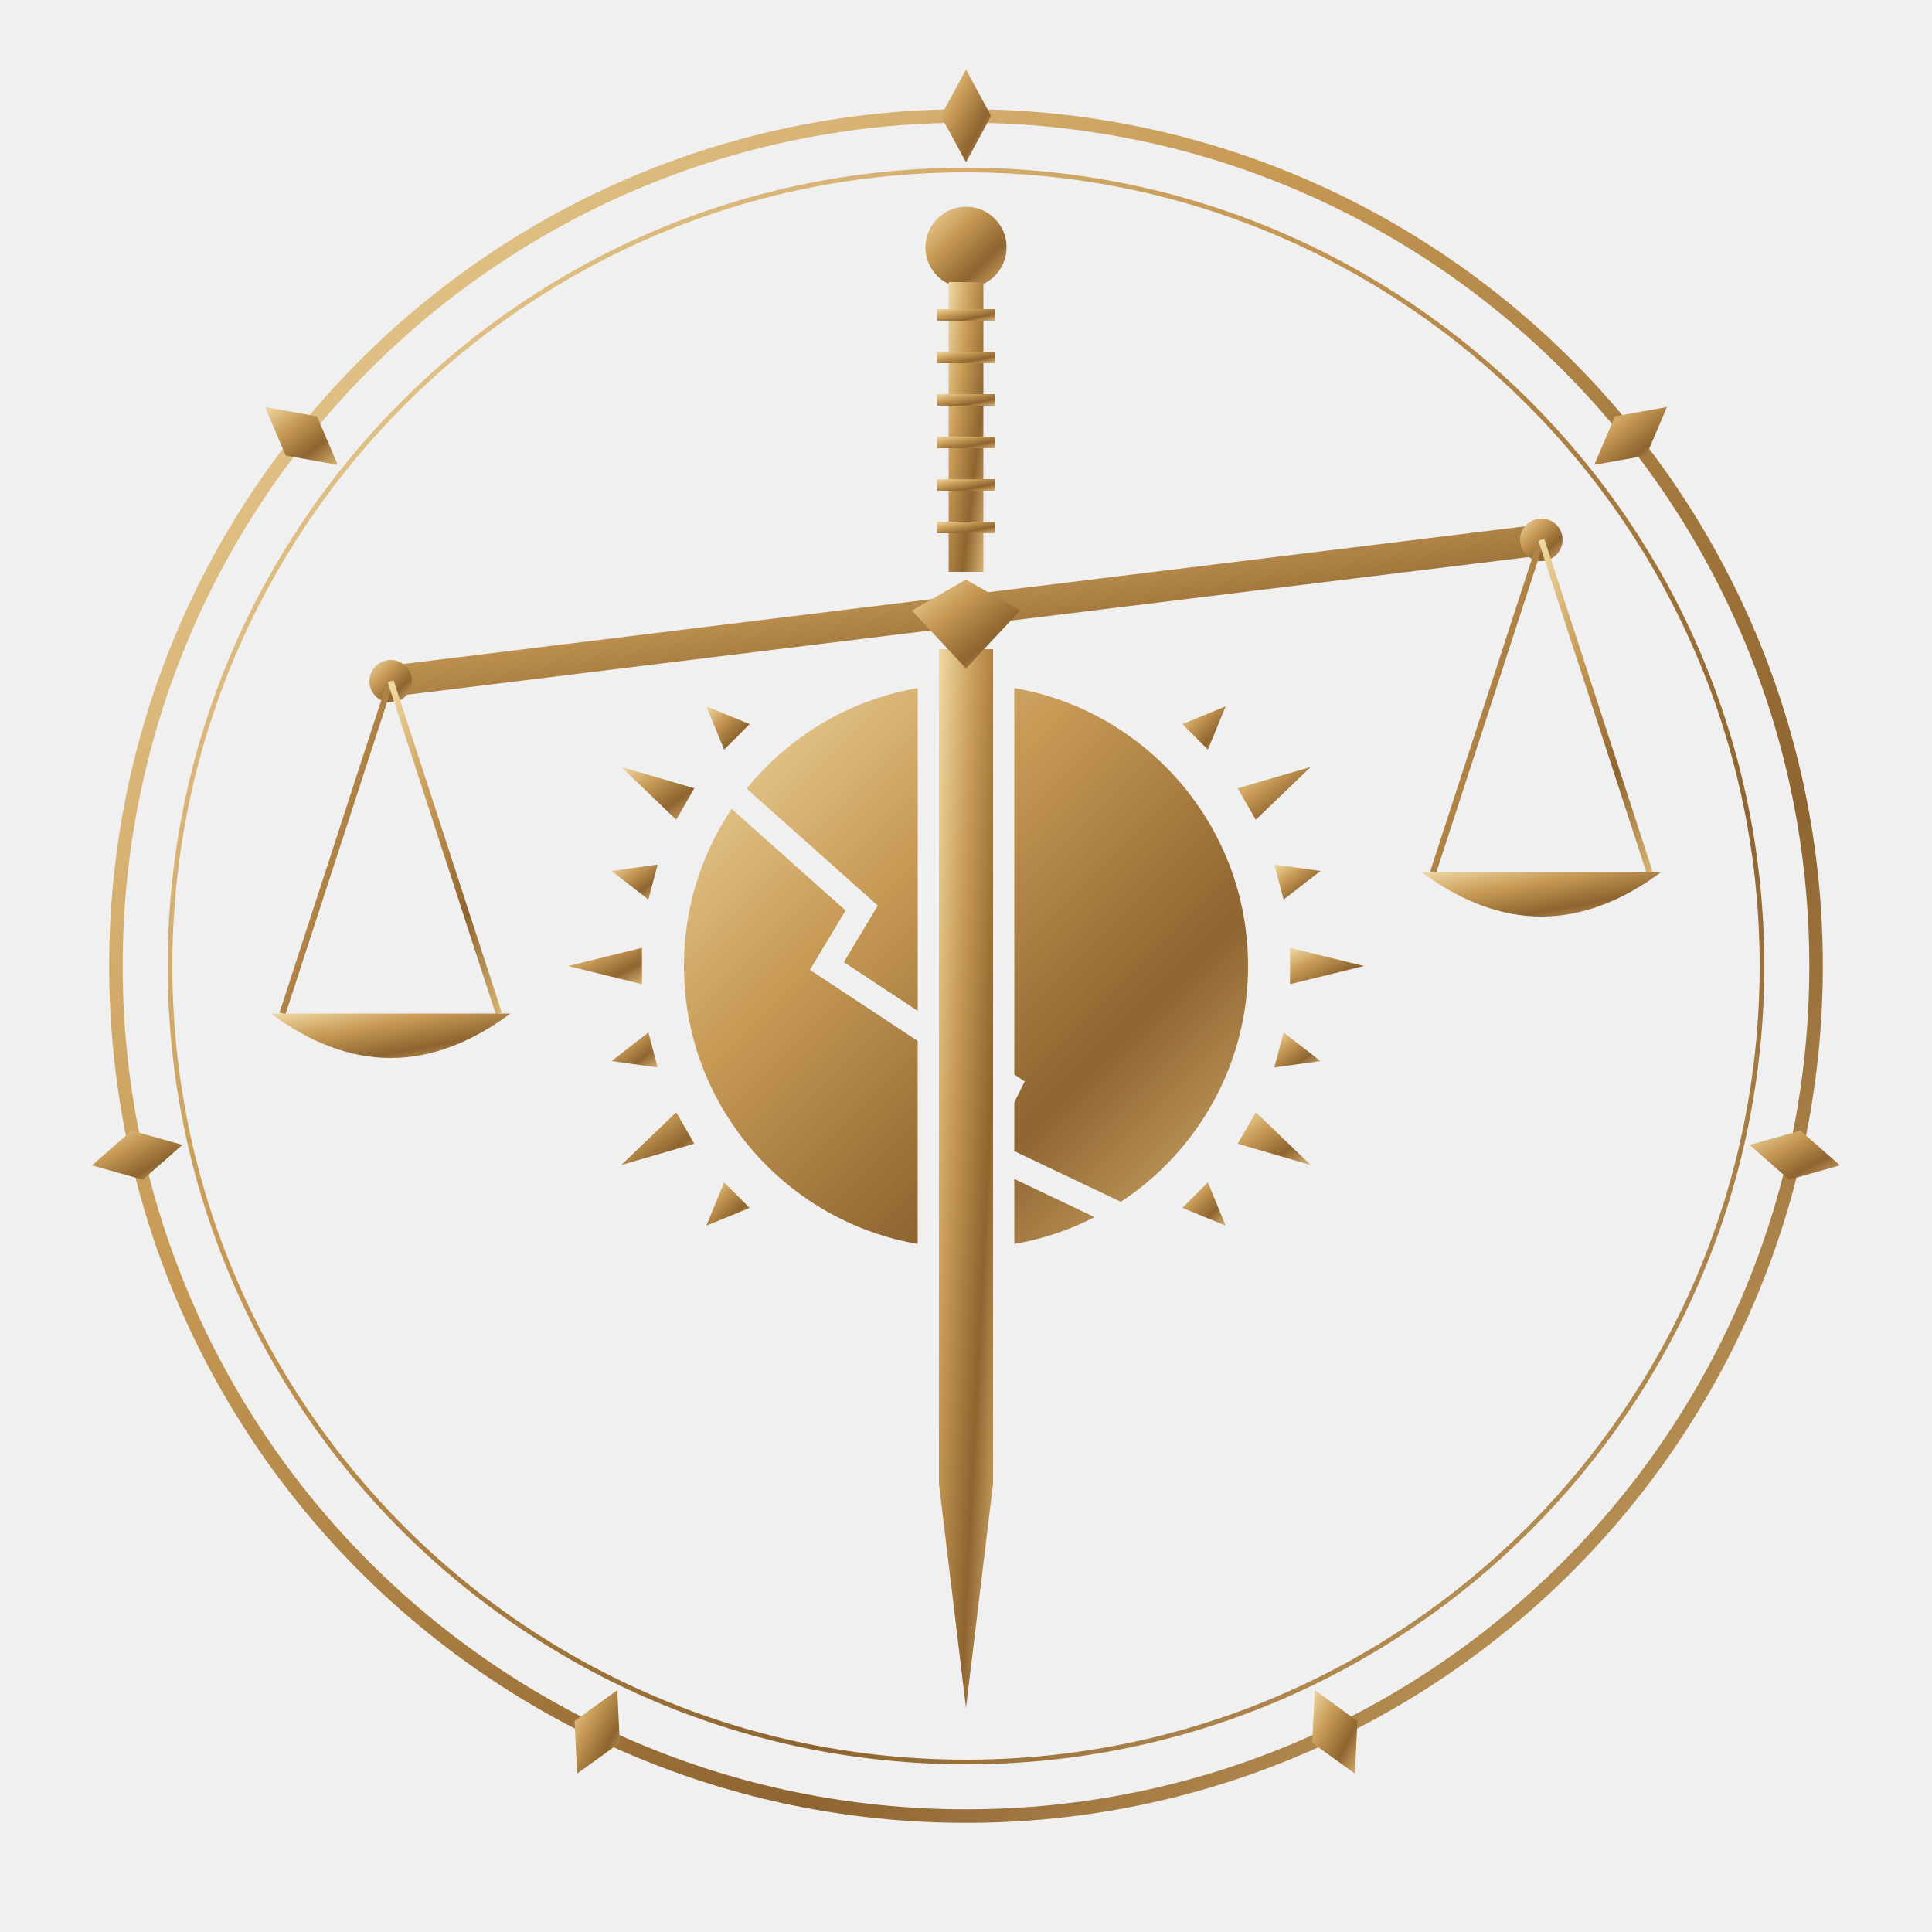
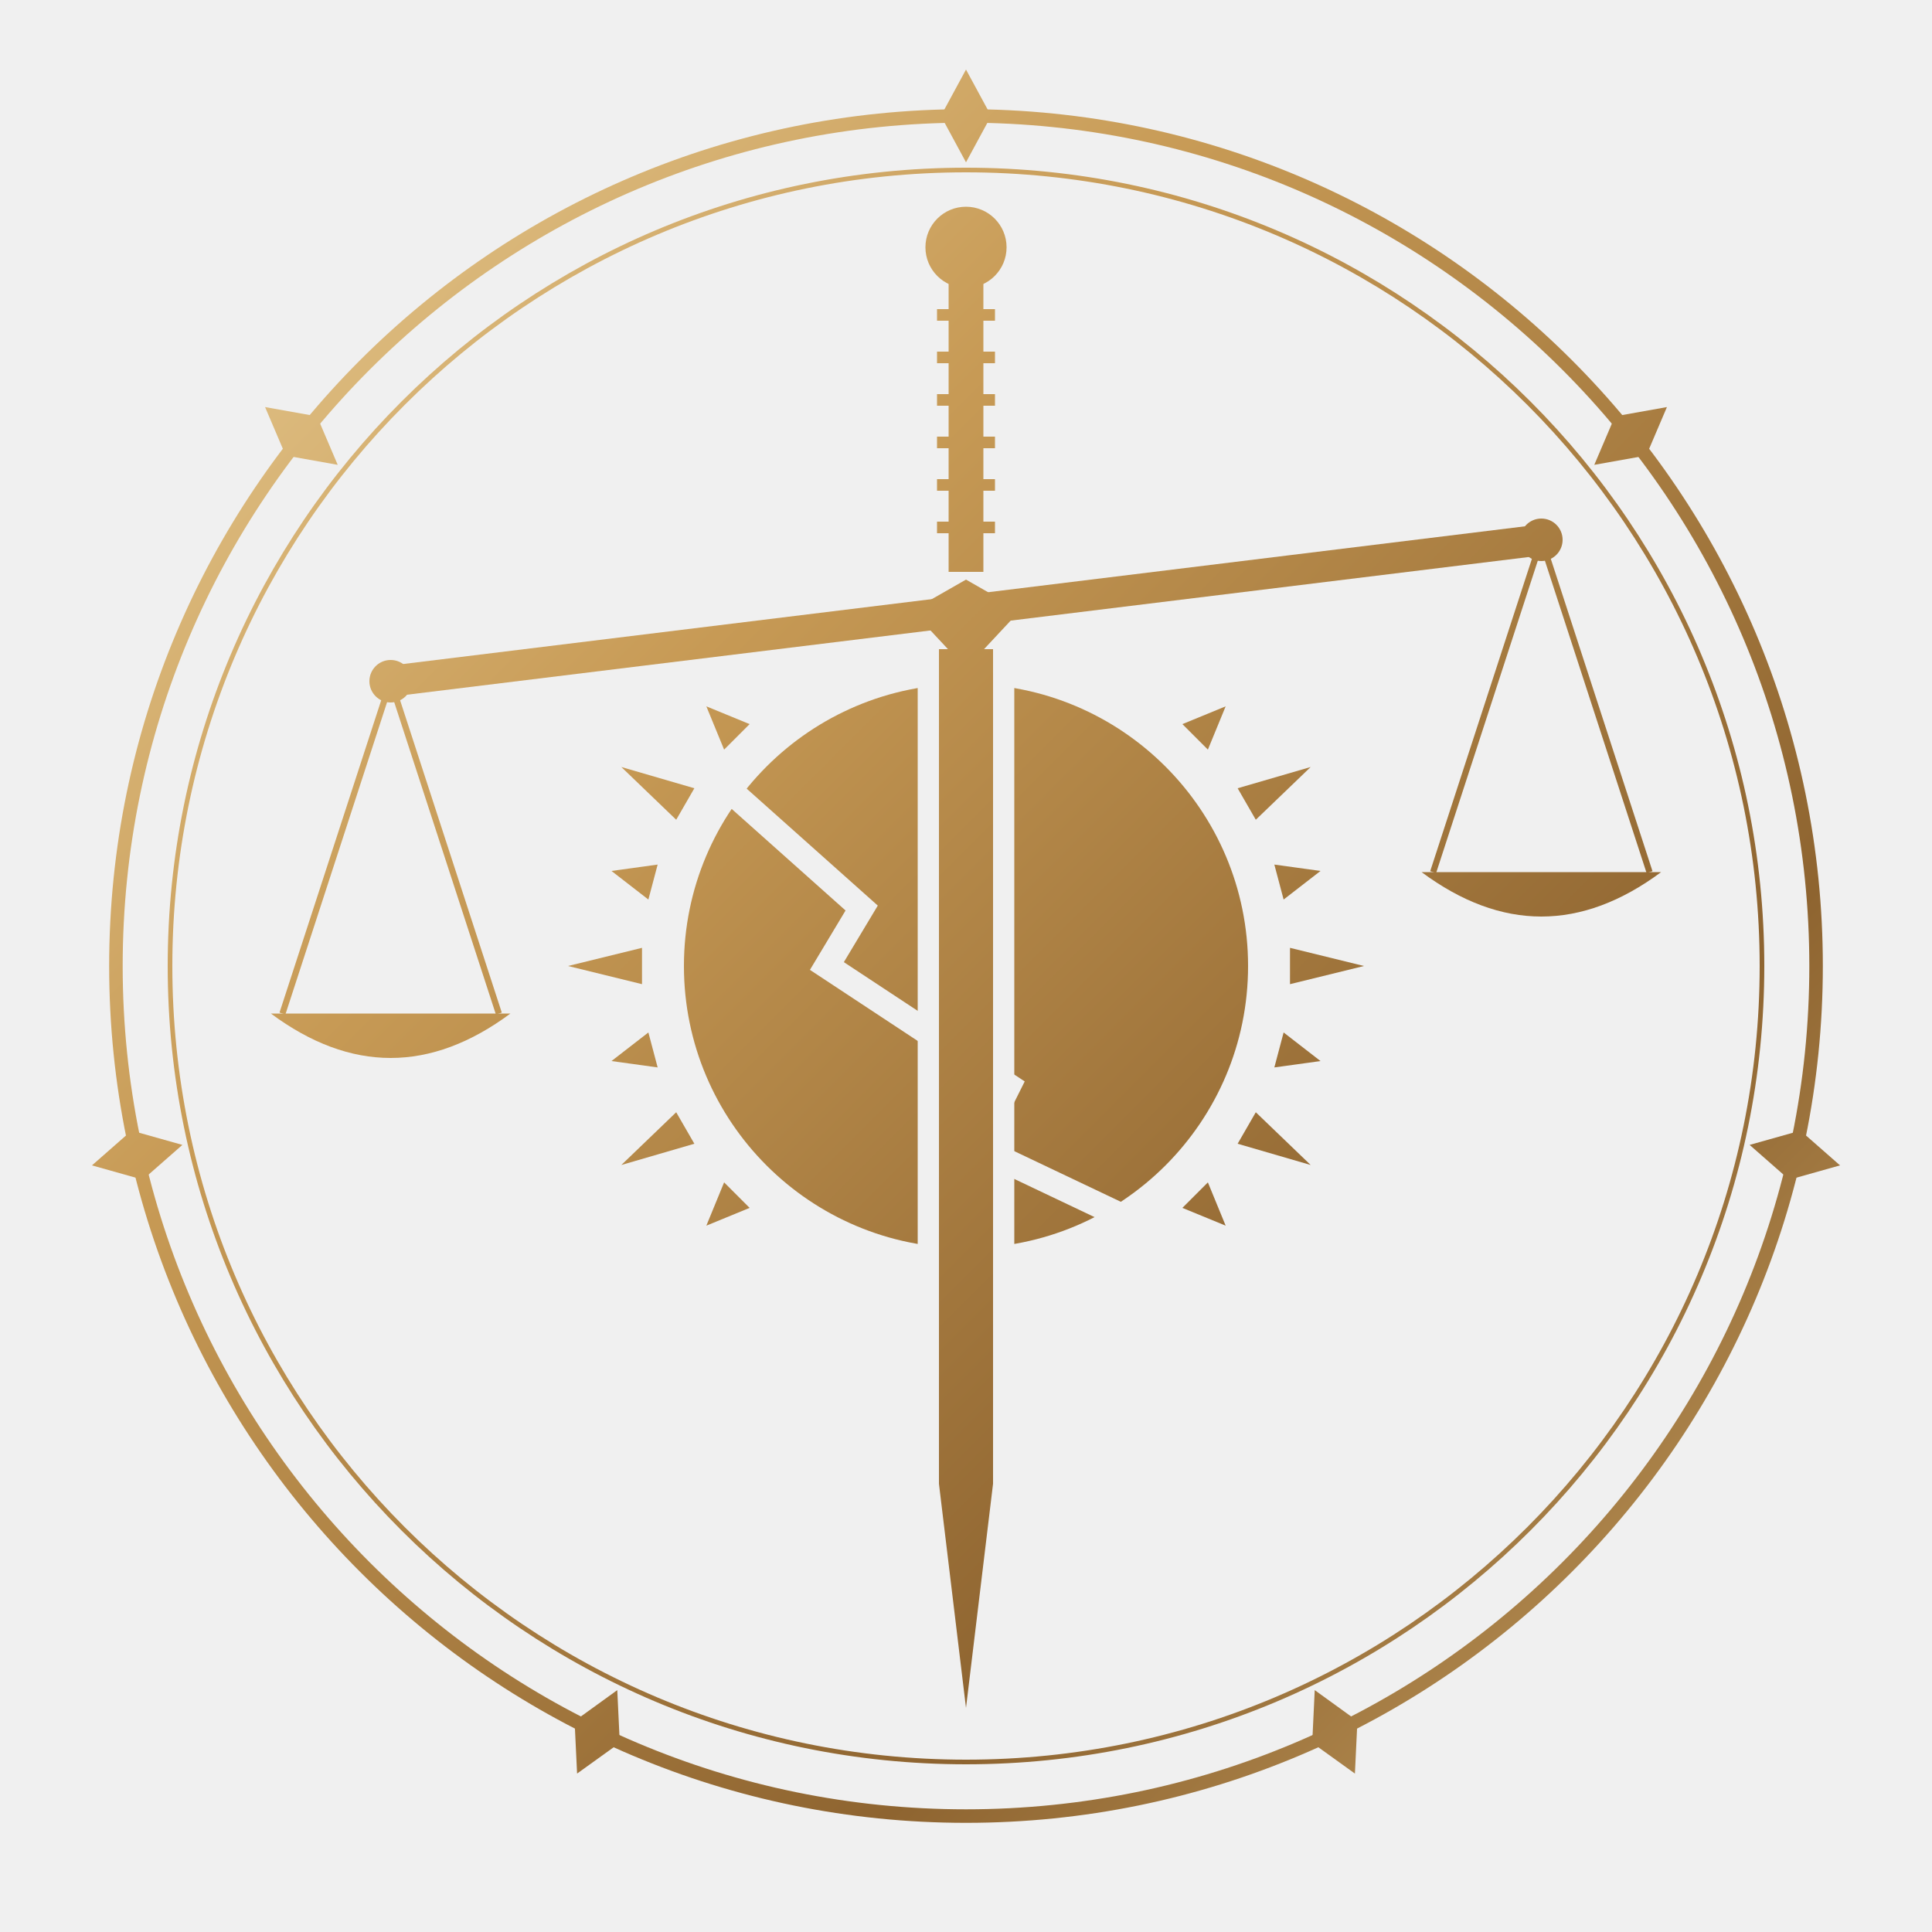
<svg xmlns="http://www.w3.org/2000/svg" viewBox="0 0 1000 1000" width="1000" height="1000">
  <defs>
-     <linearGradient id="bronzeE-g" x1="0" y1="0" x2="1" y2="1">
+     <linearGradient id="bronzeE-g" gradientUnits="userSpaceOnUse" x1="0" y1="0" x2="1000" y2="1000">
      <stop offset="0" stop-color="#F0D9A4" />
      <stop offset="0.35" stop-color="#C79A55" />
      <stop offset="0.7" stop-color="#8E6430" />
      <stop offset="1" stop-color="#D7B271" />
    </linearGradient>
    <mask id="bronzeE-disk" maskUnits="userSpaceOnUse" x="0" y="0" width="1000" height="1000">
      <rect width="1000" height="1000" fill="white" />
      <polyline points="372,404 446,470 428,500 522,562 506,594 628,652" fill="none" stroke="black" stroke-width="13" stroke-linejoin="miter" />
      <polygon points="486,336 514,336 514,768 500,884 486,768" fill="black" stroke="black" stroke-width="22" stroke-linejoin="miter" />
    </mask>
  </defs>
  <circle cx="500" cy="500" r="440" fill="none" stroke="url(#bronzeE-g)" stroke-width="7" />
  <circle cx="500" cy="500" r="412" fill="none" stroke="url(#bronzeE-g)" stroke-width="2.4" />
  <polygon points="500.0,36.0 513.0,60.0 500.0,84.0 487.0,60.0" fill="url(#bronzeE-g)" />
  <polygon points="862.8,210.7 852.1,235.8 825.2,240.6 835.9,215.5" fill="url(#bronzeE-g)" />
  <polygon points="952.4,603.2 926.1,610.6 905.6,592.6 931.9,585.2" fill="url(#bronzeE-g)" />
  <polygon points="701.3,918.0 679.2,902.1 680.5,874.8 702.6,890.8" fill="url(#bronzeE-g)" />
  <polygon points="298.7,918.0 297.4,890.8 319.5,874.8 320.8,902.1" fill="url(#bronzeE-g)" />
  <polygon points="47.6,603.2 68.1,585.2 94.4,592.6 73.9,610.6" fill="url(#bronzeE-g)" />
  <polygon points="137.2,210.7 164.1,215.5 174.8,240.6 147.9,235.8" fill="url(#bronzeE-g)" />
  <polygon points="667.7,490.6 706.0,500.0 667.7,509.4" fill="url(#bronzeE-g)" />
  <polygon points="664.4,534.4 683.5,549.2 659.6,552.5" fill="url(#bronzeE-g)" />
  <polygon points="650.0,575.7 678.4,603.0 640.6,592.0" fill="url(#bronzeE-g)" />
  <polygon points="625.2,612.0 634.4,634.4 612.0,625.2" fill="url(#bronzeE-g)" />
  <polygon points="388.0,625.2 365.6,634.4 374.8,612.0" fill="url(#bronzeE-g)" />
  <polygon points="359.4,592.0 321.6,603.0 350.0,575.7" fill="url(#bronzeE-g)" />
  <polygon points="340.4,552.5 316.5,549.2 335.6,534.4" fill="url(#bronzeE-g)" />
  <polygon points="332.3,509.4 294.0,500.0 332.3,490.6" fill="url(#bronzeE-g)" />
  <polygon points="335.6,465.6 316.5,450.8 340.4,447.5" fill="url(#bronzeE-g)" />
  <polygon points="350.0,424.3 321.6,397.0 359.4,408.0" fill="url(#bronzeE-g)" />
  <polygon points="374.8,388.0 365.6,365.6 388.0,374.8" fill="url(#bronzeE-g)" />
  <polygon points="612.0,374.8 634.4,365.6 625.2,388.0" fill="url(#bronzeE-g)" />
  <polygon points="640.6,408.0 678.4,397.0 650.0,424.3" fill="url(#bronzeE-g)" />
  <polygon points="659.6,447.5 683.5,450.8 664.4,465.6" fill="url(#bronzeE-g)" />
  <circle cx="500" cy="500" r="146" fill="url(#bronzeE-g)" mask="url(#bronzeE-disk)" />
  <circle cx="500" cy="128" r="21" fill="url(#bronzeE-g)" />
  <rect x="491" y="146" width="18" height="150" fill="url(#bronzeE-g)" />
  <rect x="485" y="160" width="30" height="6" fill="url(#bronzeE-g)" />
  <rect x="485" y="182" width="30" height="6" fill="url(#bronzeE-g)" />
  <rect x="485" y="204" width="30" height="6" fill="url(#bronzeE-g)" />
  <rect x="485" y="226" width="30" height="6" fill="url(#bronzeE-g)" />
  <rect x="485" y="248" width="30" height="6" fill="url(#bronzeE-g)" />
  <rect x="485" y="270" width="30" height="6" fill="url(#bronzeE-g)" />
  <polygon points="486,336 514,336 514,768 500,884 486,768" fill="url(#bronzeE-g)" />
  <polygon points="201.3,344.6 796.8,271.5 798.7,287.4 203.2,360.5" fill="url(#bronzeE-g)" />
  <polygon points="472,316 500,300 528,316 500,346" fill="url(#bronzeE-g)" />
  <circle cx="202.2" cy="352.6" r="11" fill="url(#bronzeE-g)" />
  <line x1="202.2" y1="352.6" x2="146.2" y2="524.6" stroke="url(#bronzeE-g)" stroke-width="3.2" />
  <line x1="202.2" y1="352.6" x2="258.2" y2="524.6" stroke="url(#bronzeE-g)" stroke-width="3.2" />
  <path d="M140.2,524.6 Q202.2,570.6 264.2,524.6 Z" fill="url(#bronzeE-g)" />
  <circle cx="797.8" cy="279.4" r="11" fill="url(#bronzeE-g)" />
  <line x1="797.8" y1="279.4" x2="741.8" y2="451.4" stroke="url(#bronzeE-g)" stroke-width="3.2" />
  <line x1="797.8" y1="279.4" x2="853.8" y2="451.4" stroke="url(#bronzeE-g)" stroke-width="3.2" />
  <path d="M735.8,451.4 Q797.8,497.4 859.8,451.4 Z" fill="url(#bronzeE-g)" />
</svg>
